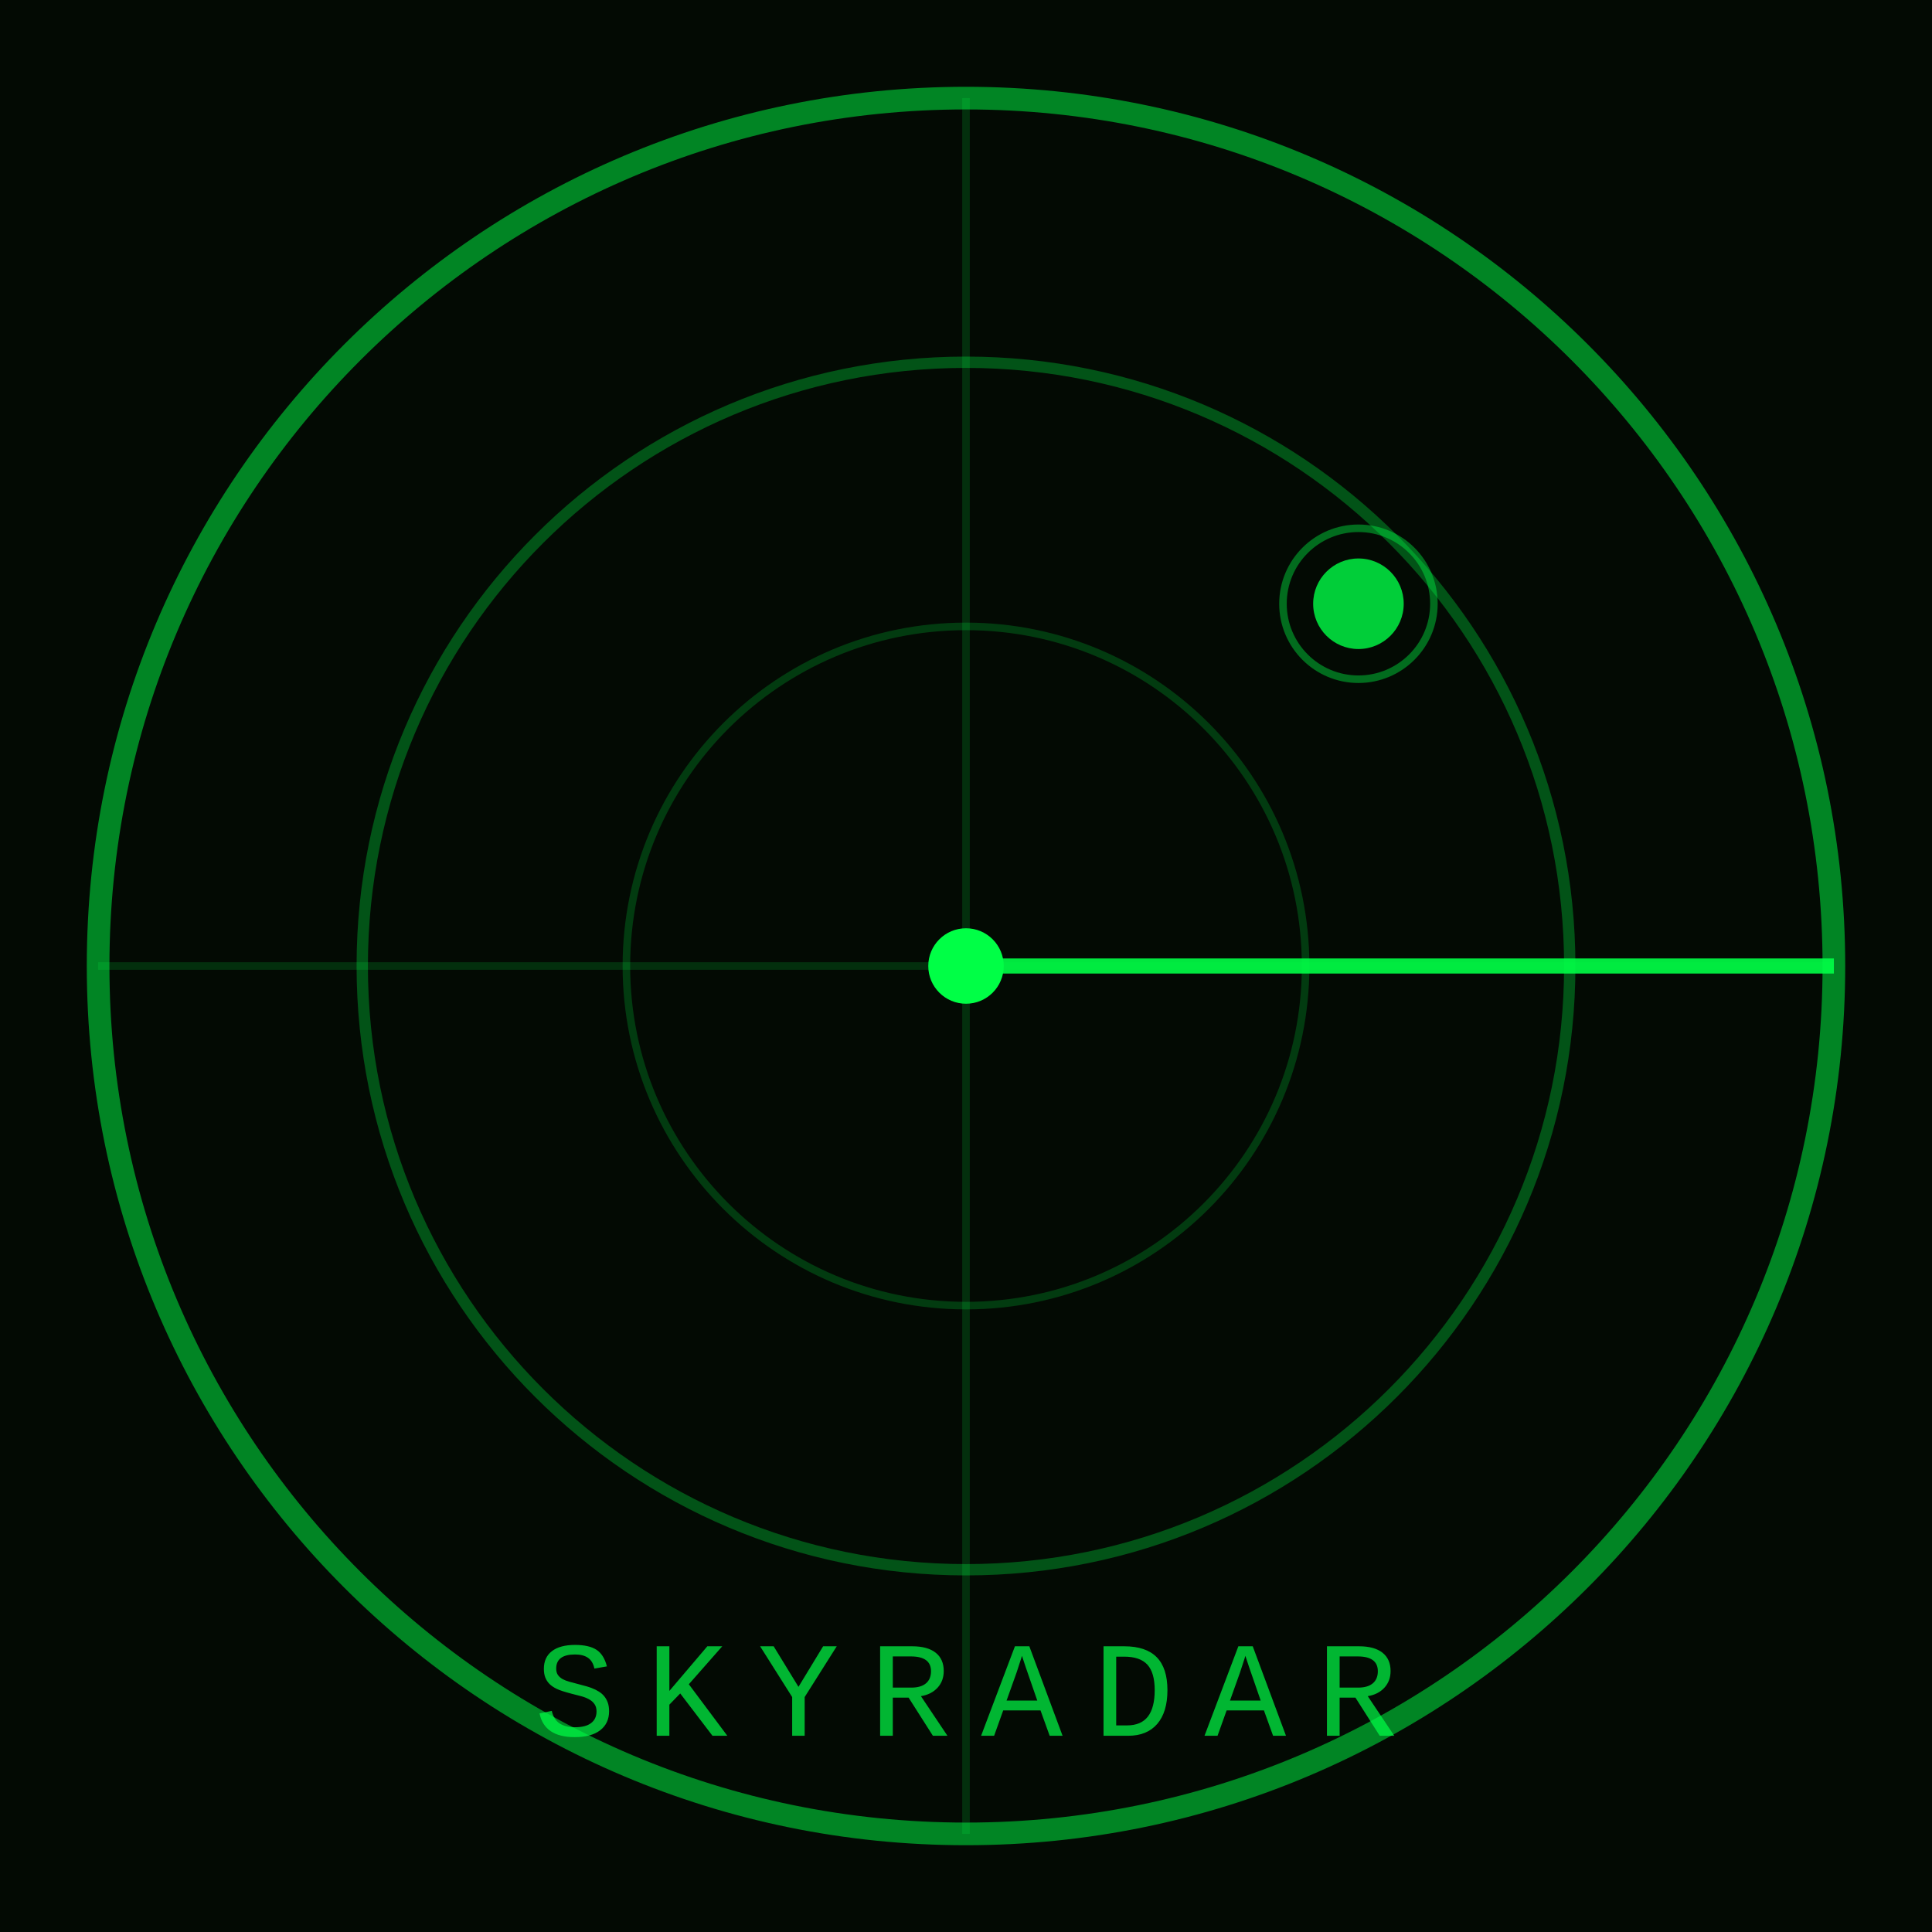
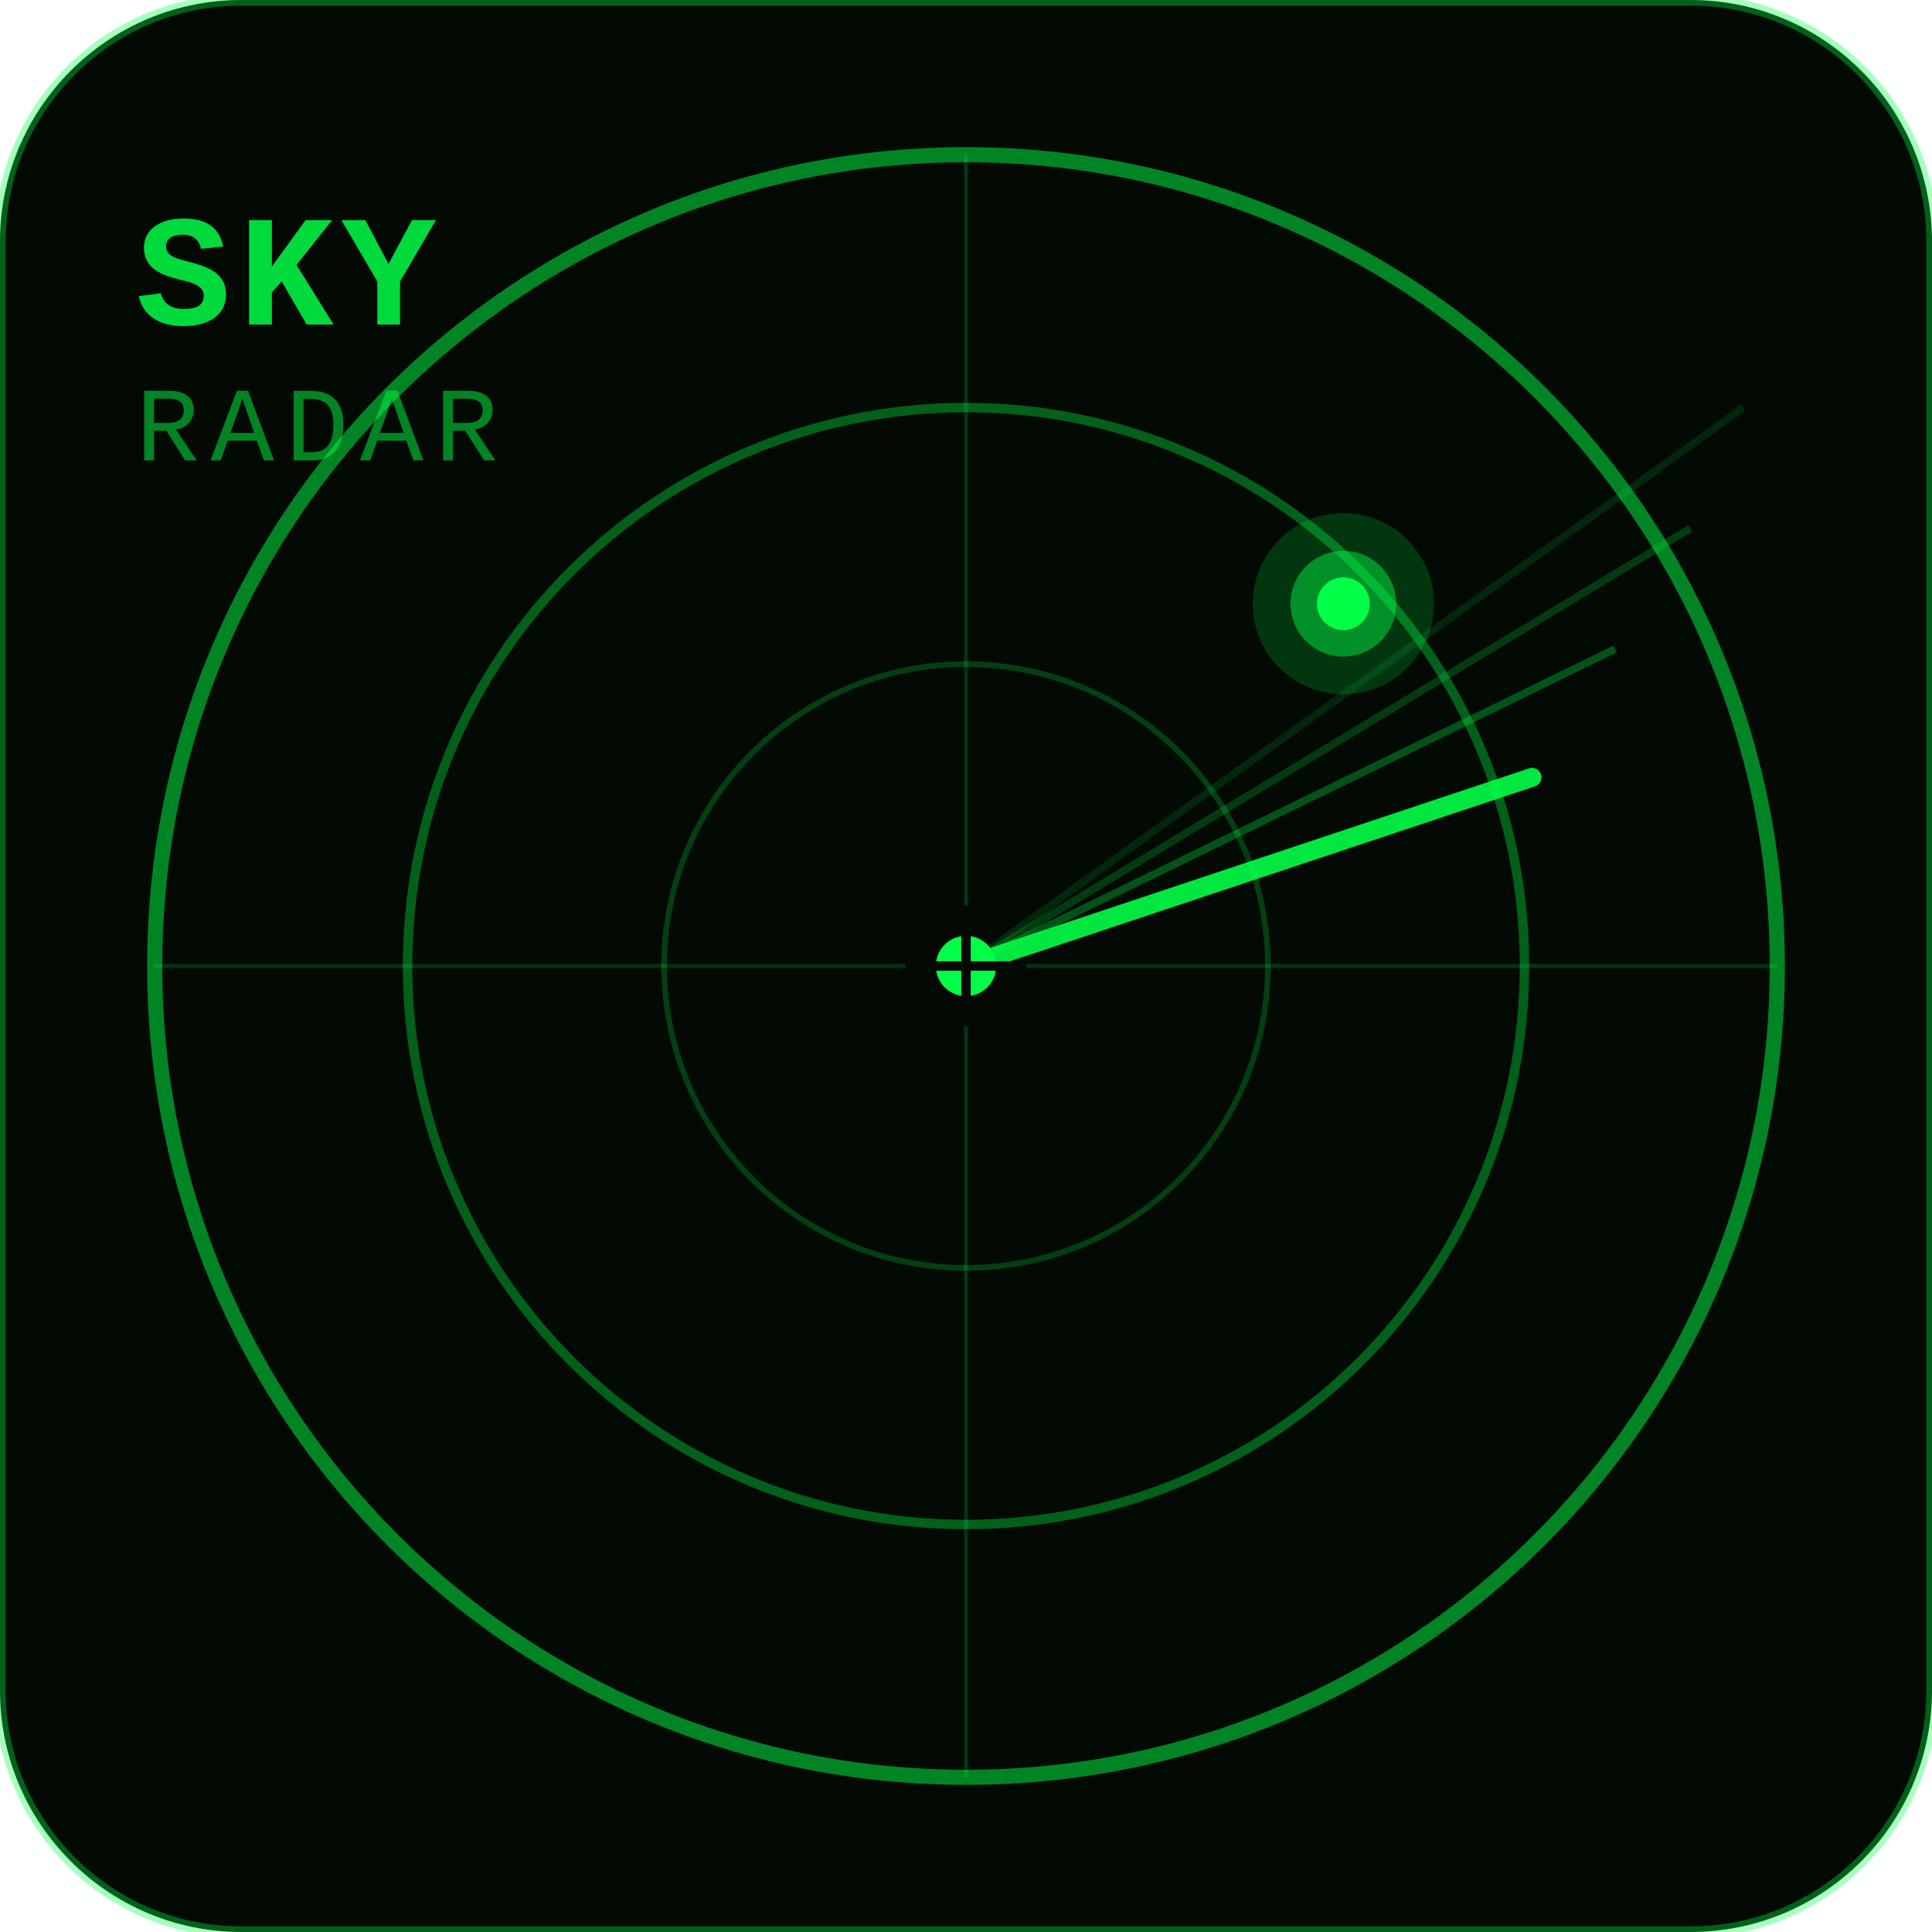
<svg xmlns="http://www.w3.org/2000/svg" viewBox="0 0 512 512">
-   <rect width="512" height="512" fill="#030a03" />
-   <circle cx="256" cy="256" r="230" fill="none" stroke="#00ff46" stroke-width="6" opacity="0.5" />
-   <circle cx="256" cy="256" r="160" fill="none" stroke="#00ff46" stroke-width="3" opacity="0.3" />
-   <circle cx="256" cy="256" r="90" fill="none" stroke="#00ff46" stroke-width="2" opacity="0.2" />
-   <line x1="256" y1="26" x2="256" y2="486" stroke="#00ff46" stroke-width="2" opacity="0.15" />
-   <line x1="26" y1="256" x2="486" y2="256" stroke="#00ff46" stroke-width="2" opacity="0.15" />
-   <line x1="256" y1="256" x2="486" y2="256" stroke="#00ff46" stroke-width="4" opacity="0.9" />
-   <circle cx="256" cy="256" r="10" fill="#00ff46" />
-   <circle cx="360" cy="160" r="12" fill="#00ff46" opacity="0.8" />
-   <circle cx="360" cy="160" r="20" fill="none" stroke="#00ff46" stroke-width="2" opacity="0.4" />
-   <text x="256" y="460" text-anchor="middle" font-family="'Courier New',monospace" font-size="36" fill="#00ff46" opacity="0.7" letter-spacing="8">SKYRADAR</text>
+   <rect width="512" height="512" rx="64" fill="#030a03" />
+   <circle cx="256" cy="256" r="215" fill="none" stroke="#00ff46" stroke-width="4" opacity="0.5" />
+   <circle cx="256" cy="256" r="148" fill="none" stroke="#00ff46" stroke-width="2.5" opacity="0.35" />
+   <circle cx="256" cy="256" r="80" fill="none" stroke="#00ff46" stroke-width="1.5" opacity="0.22" />
+   <line x1="256" y1="41" x2="256" y2="471" stroke="#00ff46" stroke-width="1" opacity="0.18" />
+   <line x1="41" y1="256" x2="471" y2="256" stroke="#00ff46" stroke-width="1" opacity="0.18" />
+   <line x1="256" y1="256" x2="462" y2="108" stroke="#00ff46" stroke-width="2" opacity="0.12" />
+   <line x1="256" y1="256" x2="448" y2="140" stroke="#00ff46" stroke-width="2" opacity="0.20" />
+   <line x1="256" y1="256" x2="428" y2="172" stroke="#00ff46" stroke-width="2" opacity="0.30" />
+   <line x1="256" y1="256" x2="406" y2="206" stroke="#00ff46" stroke-width="5" opacity="0.90" stroke-linecap="round" />
+   <circle cx="356" cy="160" r="24" fill="#00ff46" opacity="0.18" />
+   <circle cx="356" cy="160" r="14" fill="#00ff46" opacity="0.45" />
+   <circle cx="356" cy="160" r="7" fill="#00ff46" opacity="1" />
+   <circle cx="256" cy="256" r="8" fill="#00ff46" />
+   <line x1="240" y1="256" x2="272" y2="256" stroke="#030a03" stroke-width="2.5" />
+   <line x1="256" y1="240" x2="256" y2="272" stroke="#030a03" stroke-width="2.5" />
+   <text x="36" y="86" font-family="'Courier New',monospace" font-size="42" font-weight="bold" fill="#00ff46" opacity="0.85" letter-spacing="2">SKY</text>
+   <text x="36" y="122" font-family="'Courier New',monospace" font-size="28" fill="#00ff46" opacity="0.5" letter-spacing="3">RADAR</text>
+   <rect width="512" height="512" rx="64" fill="none" stroke="#00ff46" stroke-width="3" opacity="0.35" />
</svg>
